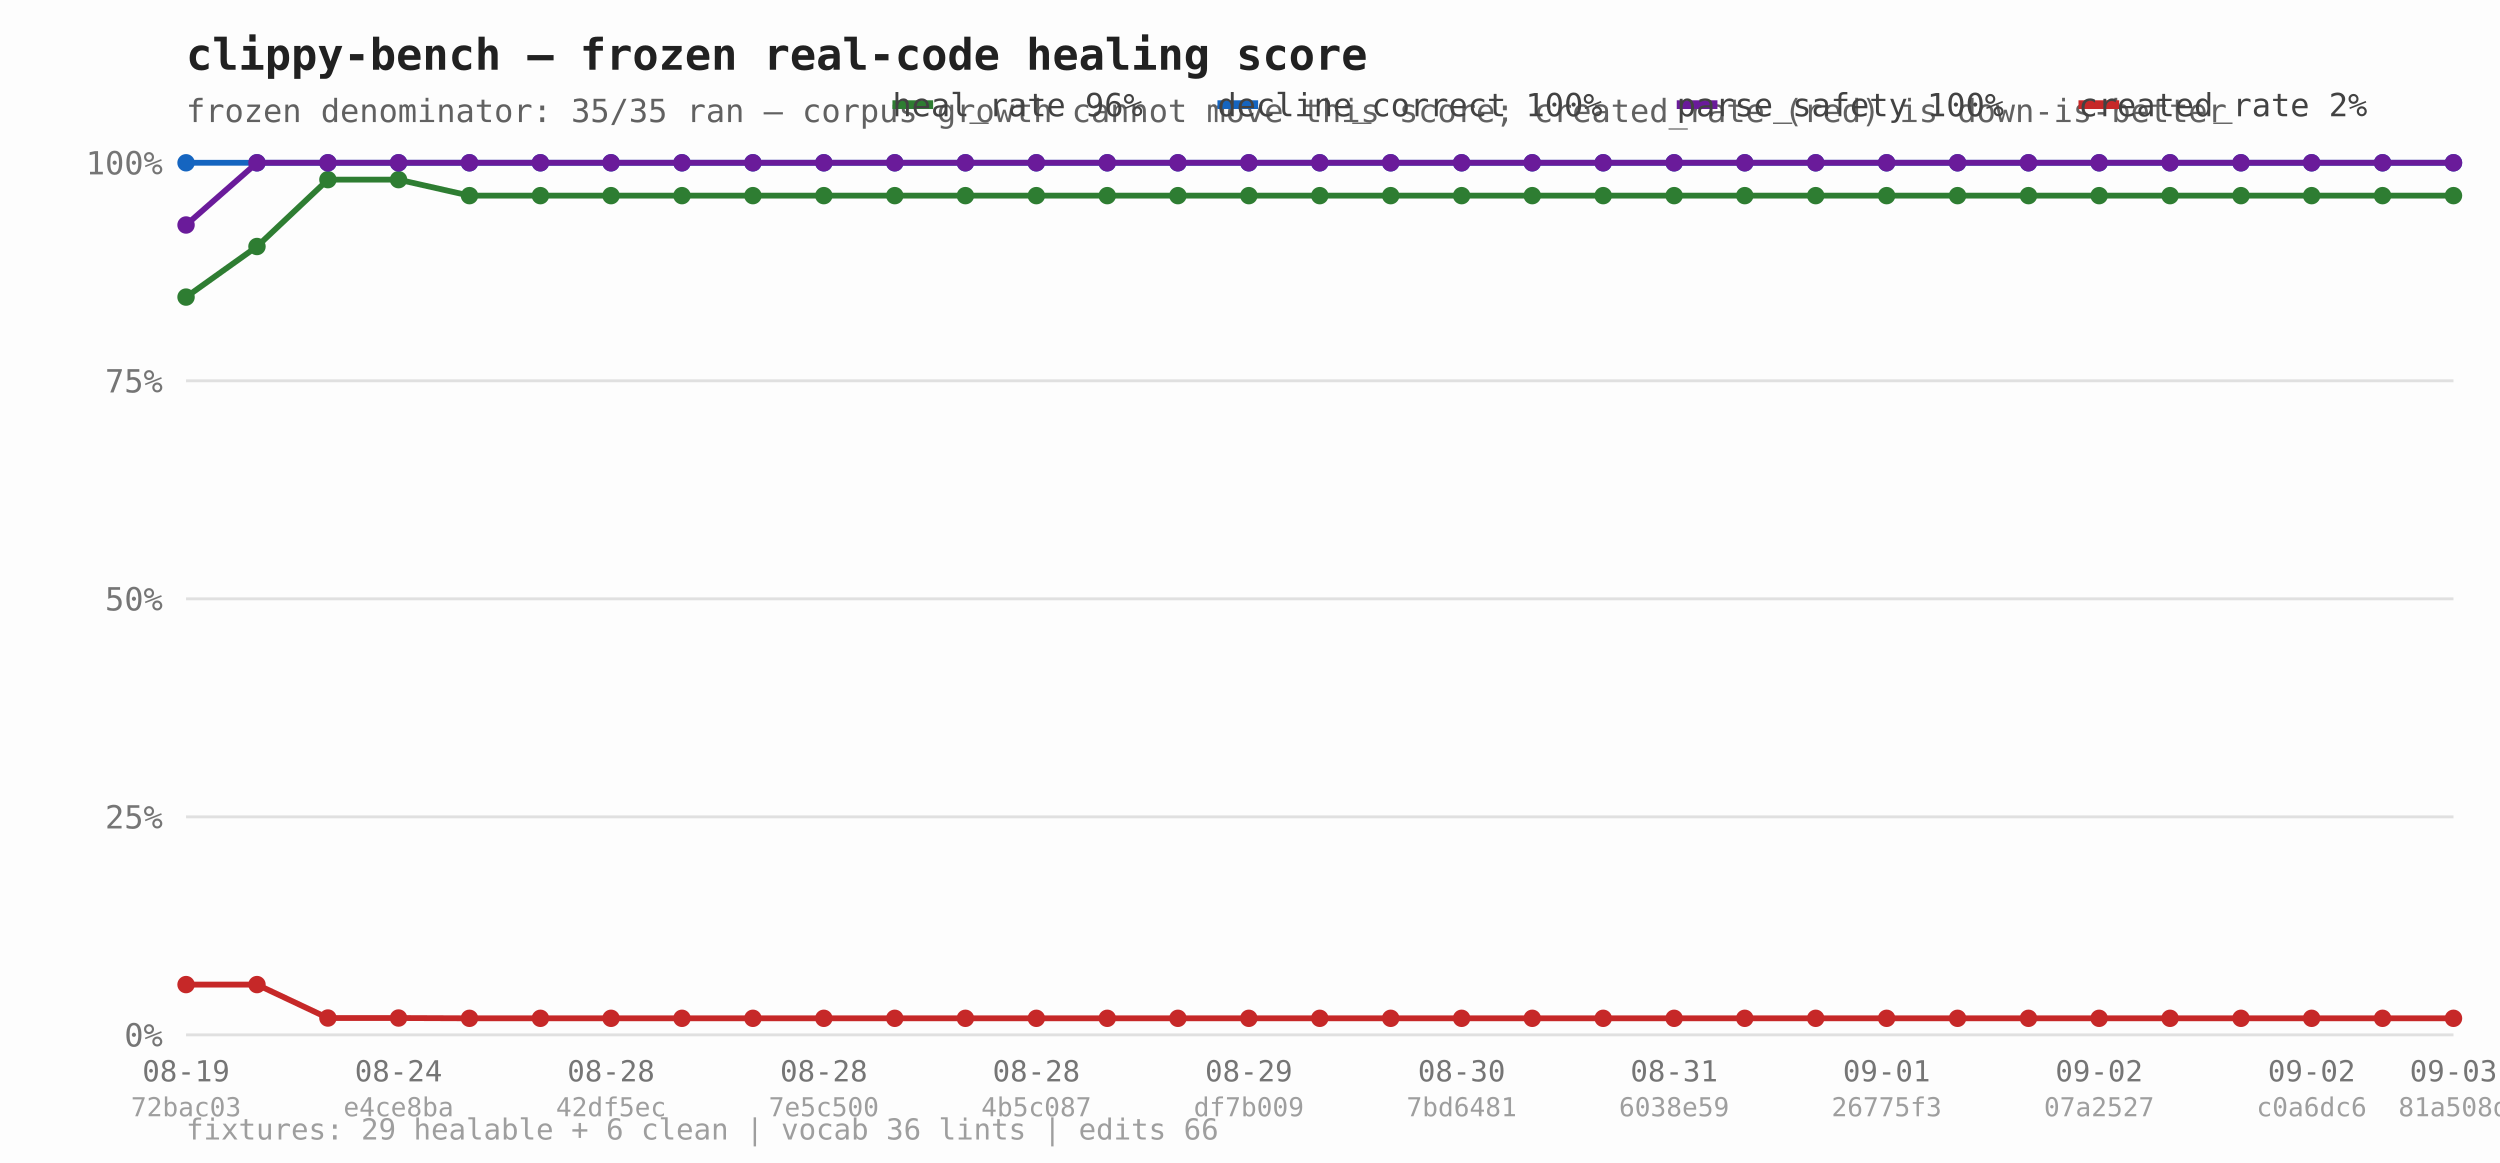
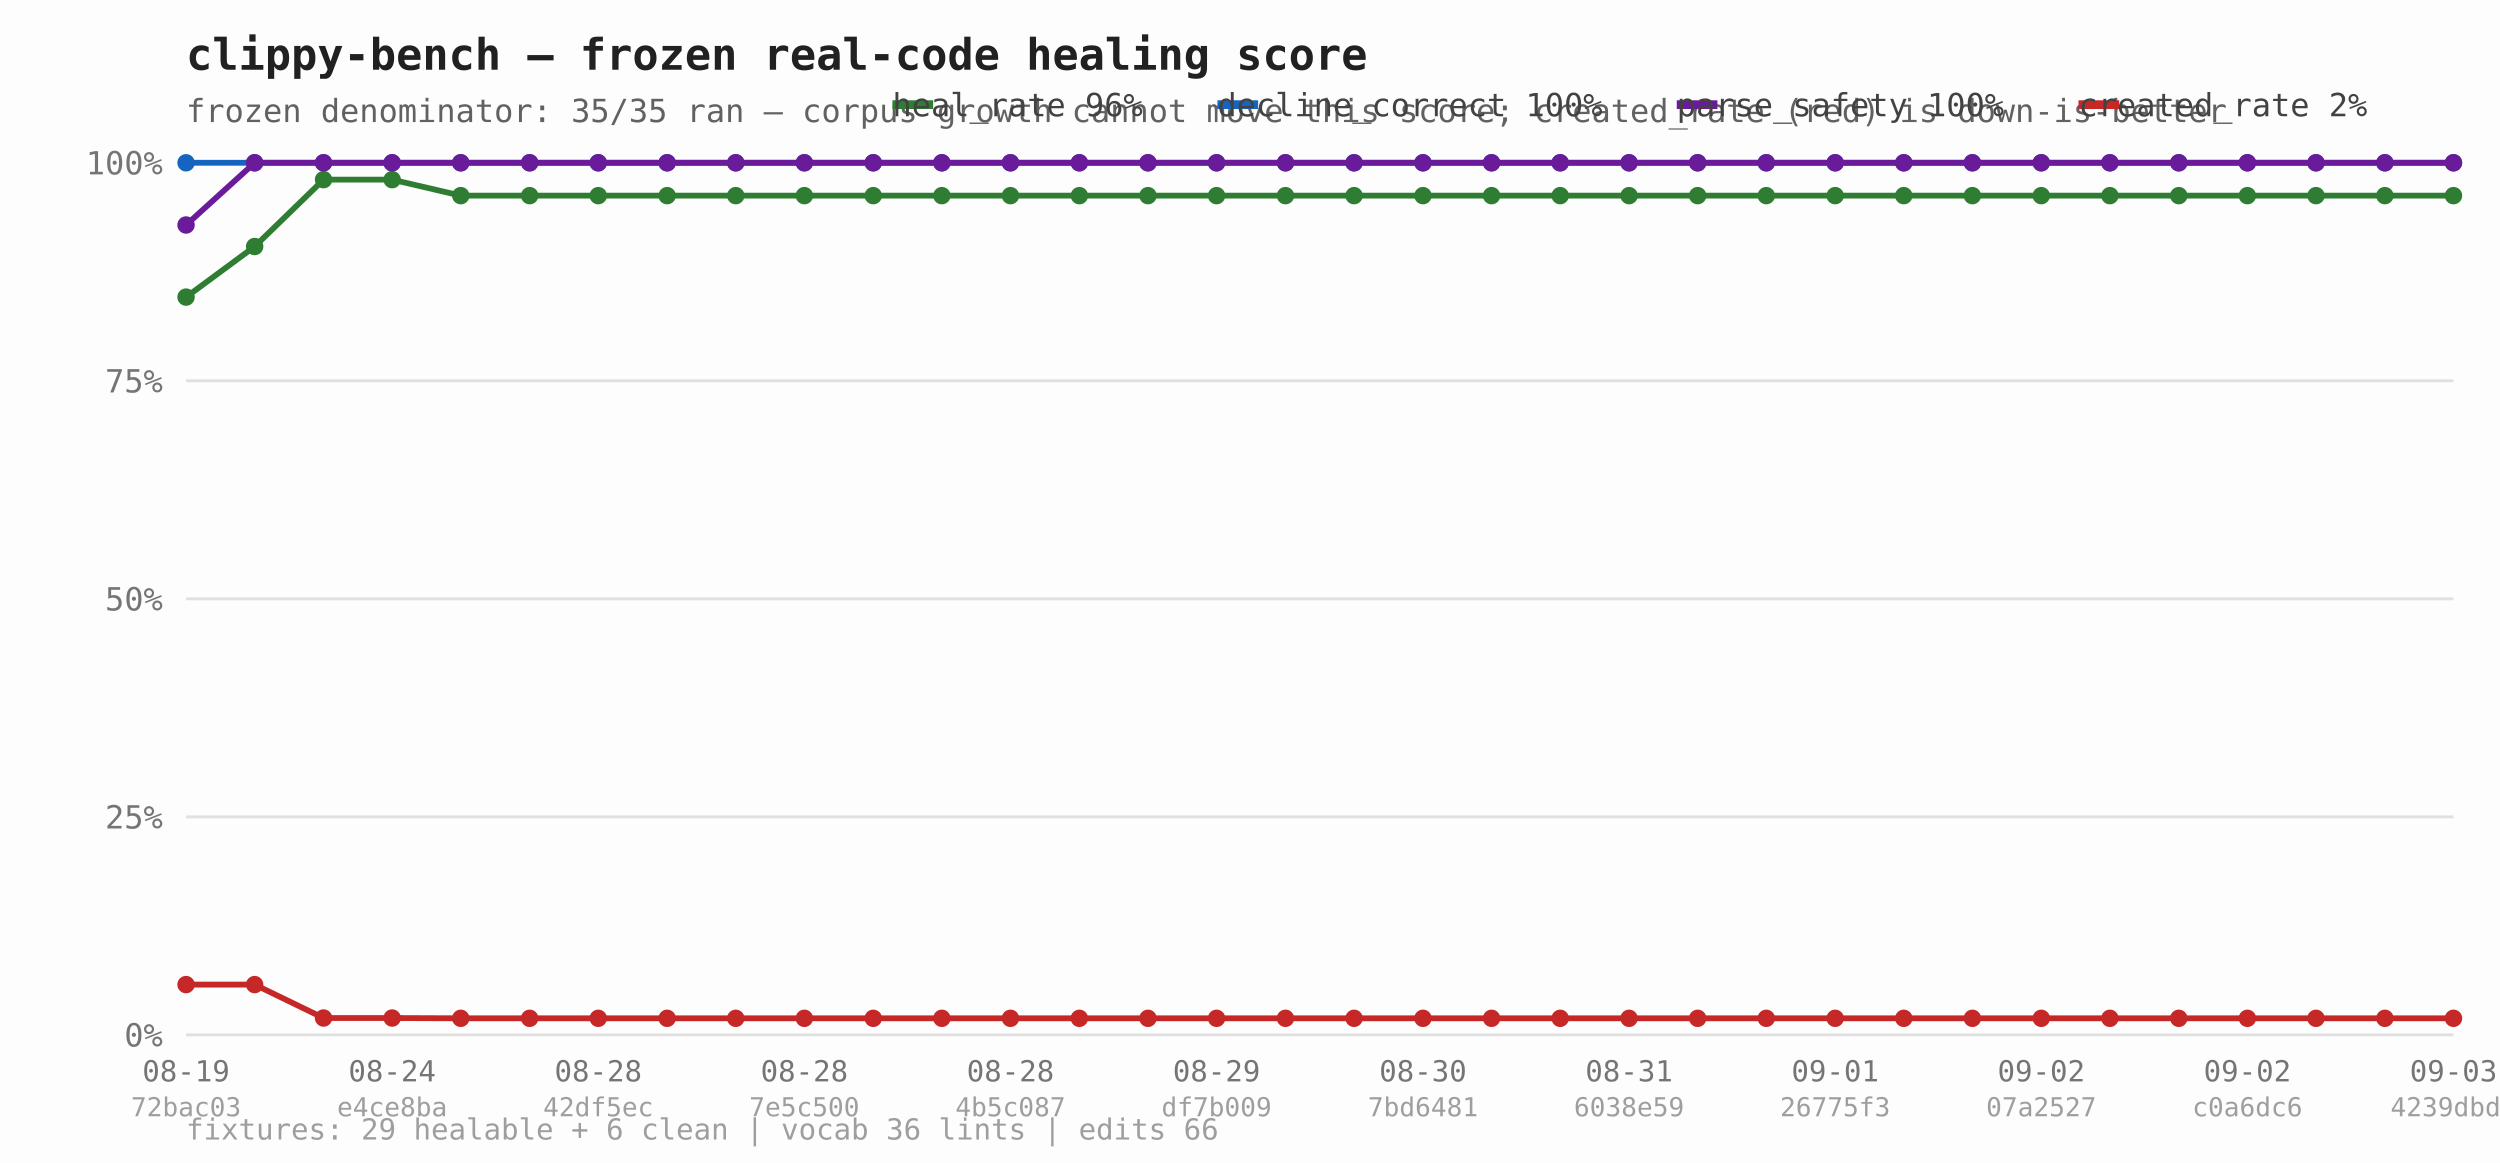
<svg xmlns="http://www.w3.org/2000/svg" width="860" height="400" viewBox="0 0 860 400" font-family="ui-monospace,Menlo,monospace">
  <rect width="100%" height="100%" fill="#fdfdfd" />
  <text x="64" y="24" font-size="15" font-weight="bold" fill="#212121">clippy-bench — frozen real-code healing score</text>
  <text x="64" y="42" font-size="11" fill="#616161">frozen denominator: 35/35 ran — corpus growth cannot move this score; created_rate (red) is down-is-better</text>
  <line x1="64" y1="356.0" x2="844" y2="356.0" stroke="#e0e0e0" stroke-width="1" />
  <text x="56" y="360.0" font-size="11" fill="#757575" text-anchor="end">0%</text>
  <line x1="64" y1="281.0" x2="844" y2="281.0" stroke="#e0e0e0" stroke-width="1" />
  <text x="56" y="285.0" font-size="11" fill="#757575" text-anchor="end">25%</text>
  <line x1="64" y1="206.0" x2="844" y2="206.0" stroke="#e0e0e0" stroke-width="1" />
  <text x="56" y="210.0" font-size="11" fill="#757575" text-anchor="end">50%</text>
  <line x1="64" y1="131.0" x2="844" y2="131.0" stroke="#e0e0e0" stroke-width="1" />
  <text x="56" y="135.0" font-size="11" fill="#757575" text-anchor="end">75%</text>
  <line x1="64" y1="56.0" x2="844" y2="56.0" stroke="#e0e0e0" stroke-width="1" />
  <text x="56" y="60.0" font-size="11" fill="#757575" text-anchor="end">100%</text>
  <line x1="715.0" y1="36" x2="729.0" y2="36" stroke="#c62828" stroke-width="3" />
  <text x="715.0" y="40" font-size="11" fill="#424242">created_rate 2%</text>
  <line x1="576.8" y1="36" x2="590.8" y2="36" stroke="#6a1b9a" stroke-width="3" />
  <text x="576.8" y="40" font-size="11" fill="#424242">parse_safety 100%</text>
  <line x1="418.8" y1="36" x2="432.8" y2="36" stroke="#1565c0" stroke-width="3" />
  <text x="418.8" y="40" font-size="11" fill="#424242">decline_correct 100%</text>
  <line x1="307.0" y1="36" x2="321.0" y2="36" stroke="#2e7d32" stroke-width="3" />
  <text x="307.0" y="40" font-size="11" fill="#424242">heal_rate 96%</text>
-   <path d="M 64.0 102.2 L 88.4 84.8 L 112.8 61.8 L 137.1 61.8 L 161.5 67.3 L 185.9 67.3 L 210.2 67.3 L 234.6 67.3 L 259.0 67.3 L 283.4 67.3 L 307.8 67.3 L 332.1 67.3 L 356.5 67.3 L 380.9 67.3 L 405.2 67.3 L 429.6 67.3 L 454.0 67.3 L 478.4 67.3 L 502.8 67.3 L 527.1 67.3 L 551.5 67.3 L 575.9 67.3 L 600.2 67.3 L 624.6 67.3 L 649.0 67.3 L 673.4 67.3 L 697.8 67.3 L 722.1 67.3 L 746.5 67.3 L 770.9 67.3 L 795.2 67.3 L 819.6 67.3 L 844.0 67.3" fill="none" stroke="#2e7d32" stroke-width="2" stroke-linejoin="round" stroke-linecap="round" />
+   <path d="M 64.0 102.2 L 87.6 84.8 L 111.3 61.8 L 134.9 61.8 L 158.5 67.3 L 182.2 67.3 L 205.8 67.3 L 229.5 67.3 L 253.1 67.3 L 276.7 67.3 L 300.4 67.3 L 324.0 67.3 L 347.6 67.3 L 371.3 67.3 L 394.9 67.3 L 418.5 67.3 L 442.2 67.3 L 465.8 67.3 L 489.5 67.3 L 513.1 67.3 L 536.7 67.3 L 560.4 67.3 L 584.0 67.3 L 607.6 67.3 L 631.3 67.3 L 654.9 67.3 L 678.5 67.3 L 702.2 67.3 L 725.8 67.3 L 749.5 67.3 L 773.1 67.3 L 796.7 67.3 L 820.4 67.3 L 844.0 67.3" fill="none" stroke="#2e7d32" stroke-width="2" stroke-linejoin="round" stroke-linecap="round" />
  <circle cx="64.0" cy="102.2" r="3" fill="#2e7d32" />
-   <circle cx="88.4" cy="84.8" r="3" fill="#2e7d32" />
-   <circle cx="112.8" cy="61.8" r="3" fill="#2e7d32" />
-   <circle cx="137.1" cy="61.8" r="3" fill="#2e7d32" />
-   <circle cx="161.5" cy="67.3" r="3" fill="#2e7d32" />
-   <circle cx="185.9" cy="67.3" r="3" fill="#2e7d32" />
-   <circle cx="210.2" cy="67.3" r="3" fill="#2e7d32" />
-   <circle cx="234.6" cy="67.3" r="3" fill="#2e7d32" />
-   <circle cx="259.0" cy="67.3" r="3" fill="#2e7d32" />
-   <circle cx="283.4" cy="67.3" r="3" fill="#2e7d32" />
-   <circle cx="307.8" cy="67.3" r="3" fill="#2e7d32" />
-   <circle cx="332.1" cy="67.3" r="3" fill="#2e7d32" />
-   <circle cx="356.5" cy="67.3" r="3" fill="#2e7d32" />
-   <circle cx="380.9" cy="67.3" r="3" fill="#2e7d32" />
-   <circle cx="405.2" cy="67.3" r="3" fill="#2e7d32" />
-   <circle cx="429.6" cy="67.3" r="3" fill="#2e7d32" />
-   <circle cx="454.0" cy="67.3" r="3" fill="#2e7d32" />
-   <circle cx="478.4" cy="67.3" r="3" fill="#2e7d32" />
-   <circle cx="502.8" cy="67.3" r="3" fill="#2e7d32" />
-   <circle cx="527.1" cy="67.3" r="3" fill="#2e7d32" />
-   <circle cx="551.5" cy="67.3" r="3" fill="#2e7d32" />
-   <circle cx="575.9" cy="67.3" r="3" fill="#2e7d32" />
-   <circle cx="600.2" cy="67.3" r="3" fill="#2e7d32" />
-   <circle cx="624.6" cy="67.3" r="3" fill="#2e7d32" />
-   <circle cx="649.0" cy="67.3" r="3" fill="#2e7d32" />
-   <circle cx="673.4" cy="67.3" r="3" fill="#2e7d32" />
-   <circle cx="697.8" cy="67.3" r="3" fill="#2e7d32" />
-   <circle cx="722.1" cy="67.3" r="3" fill="#2e7d32" />
-   <circle cx="746.5" cy="67.3" r="3" fill="#2e7d32" />
-   <circle cx="770.9" cy="67.3" r="3" fill="#2e7d32" />
-   <circle cx="795.2" cy="67.3" r="3" fill="#2e7d32" />
-   <circle cx="819.6" cy="67.3" r="3" fill="#2e7d32" />
+   <circle cx="87.6" cy="84.8" r="3" fill="#2e7d32" />
+   <circle cx="111.3" cy="61.8" r="3" fill="#2e7d32" />
+   <circle cx="134.9" cy="61.8" r="3" fill="#2e7d32" />
+   <circle cx="158.5" cy="67.3" r="3" fill="#2e7d32" />
+   <circle cx="182.2" cy="67.3" r="3" fill="#2e7d32" />
+   <circle cx="205.8" cy="67.3" r="3" fill="#2e7d32" />
+   <circle cx="229.5" cy="67.3" r="3" fill="#2e7d32" />
+   <circle cx="253.1" cy="67.3" r="3" fill="#2e7d32" />
+   <circle cx="276.7" cy="67.3" r="3" fill="#2e7d32" />
+   <circle cx="300.4" cy="67.3" r="3" fill="#2e7d32" />
+   <circle cx="324.0" cy="67.3" r="3" fill="#2e7d32" />
+   <circle cx="347.6" cy="67.3" r="3" fill="#2e7d32" />
+   <circle cx="371.3" cy="67.3" r="3" fill="#2e7d32" />
+   <circle cx="394.9" cy="67.3" r="3" fill="#2e7d32" />
+   <circle cx="418.5" cy="67.3" r="3" fill="#2e7d32" />
+   <circle cx="442.2" cy="67.3" r="3" fill="#2e7d32" />
+   <circle cx="465.8" cy="67.3" r="3" fill="#2e7d32" />
+   <circle cx="489.5" cy="67.3" r="3" fill="#2e7d32" />
+   <circle cx="513.1" cy="67.3" r="3" fill="#2e7d32" />
+   <circle cx="536.7" cy="67.3" r="3" fill="#2e7d32" />
+   <circle cx="560.4" cy="67.3" r="3" fill="#2e7d32" />
+   <circle cx="584.0" cy="67.3" r="3" fill="#2e7d32" />
+   <circle cx="607.6" cy="67.3" r="3" fill="#2e7d32" />
+   <circle cx="631.3" cy="67.3" r="3" fill="#2e7d32" />
+   <circle cx="654.9" cy="67.3" r="3" fill="#2e7d32" />
+   <circle cx="678.5" cy="67.3" r="3" fill="#2e7d32" />
+   <circle cx="702.2" cy="67.3" r="3" fill="#2e7d32" />
+   <circle cx="725.8" cy="67.3" r="3" fill="#2e7d32" />
+   <circle cx="749.5" cy="67.3" r="3" fill="#2e7d32" />
+   <circle cx="773.1" cy="67.3" r="3" fill="#2e7d32" />
+   <circle cx="796.7" cy="67.3" r="3" fill="#2e7d32" />
+   <circle cx="820.4" cy="67.3" r="3" fill="#2e7d32" />
  <circle cx="844.0" cy="67.3" r="3" fill="#2e7d32" />
-   <path d="M 64.0 56.0 L 88.4 56.0 L 112.8 56.0 L 137.1 56.0 L 161.5 56.0 L 185.9 56.0 L 210.2 56.0 L 234.6 56.0 L 259.0 56.0 L 283.4 56.0 L 307.8 56.0 L 332.1 56.0 L 356.5 56.0 L 380.9 56.0 L 405.2 56.0 L 429.6 56.0 L 454.0 56.0 L 478.4 56.0 L 502.8 56.0 L 527.1 56.0 L 551.5 56.0 L 575.9 56.0 L 600.2 56.0 L 624.6 56.0 L 649.0 56.0 L 673.4 56.0 L 697.8 56.0 L 722.1 56.0 L 746.5 56.0 L 770.9 56.0 L 795.2 56.0 L 819.6 56.0 L 844.0 56.0" fill="none" stroke="#1565c0" stroke-width="2" stroke-linejoin="round" stroke-linecap="round" />
+   <path d="M 64.0 56.0 L 87.6 56.0 L 111.3 56.0 L 134.9 56.0 L 158.5 56.0 L 182.2 56.0 L 205.8 56.0 L 229.5 56.0 L 253.1 56.0 L 276.7 56.0 L 300.4 56.0 L 324.0 56.0 L 347.6 56.0 L 371.3 56.0 L 394.9 56.0 L 418.5 56.0 L 442.2 56.0 L 465.8 56.0 L 489.5 56.0 L 513.1 56.0 L 536.7 56.0 L 560.4 56.0 L 584.0 56.0 L 607.6 56.0 L 631.3 56.0 L 654.9 56.0 L 678.5 56.0 L 702.2 56.0 L 725.8 56.0 L 749.5 56.0 L 773.1 56.0 L 796.7 56.0 L 820.4 56.0 L 844.0 56.0" fill="none" stroke="#1565c0" stroke-width="2" stroke-linejoin="round" stroke-linecap="round" />
  <circle cx="64.0" cy="56.0" r="3" fill="#1565c0" />
-   <circle cx="88.4" cy="56.0" r="3" fill="#1565c0" />
-   <circle cx="112.8" cy="56.0" r="3" fill="#1565c0" />
-   <circle cx="137.1" cy="56.0" r="3" fill="#1565c0" />
-   <circle cx="161.5" cy="56.0" r="3" fill="#1565c0" />
-   <circle cx="185.9" cy="56.0" r="3" fill="#1565c0" />
-   <circle cx="210.2" cy="56.0" r="3" fill="#1565c0" />
-   <circle cx="234.6" cy="56.0" r="3" fill="#1565c0" />
-   <circle cx="259.0" cy="56.0" r="3" fill="#1565c0" />
-   <circle cx="283.4" cy="56.0" r="3" fill="#1565c0" />
-   <circle cx="307.8" cy="56.0" r="3" fill="#1565c0" />
-   <circle cx="332.1" cy="56.0" r="3" fill="#1565c0" />
-   <circle cx="356.5" cy="56.0" r="3" fill="#1565c0" />
-   <circle cx="380.9" cy="56.0" r="3" fill="#1565c0" />
-   <circle cx="405.2" cy="56.0" r="3" fill="#1565c0" />
-   <circle cx="429.6" cy="56.0" r="3" fill="#1565c0" />
-   <circle cx="454.0" cy="56.0" r="3" fill="#1565c0" />
-   <circle cx="478.4" cy="56.0" r="3" fill="#1565c0" />
-   <circle cx="502.8" cy="56.0" r="3" fill="#1565c0" />
-   <circle cx="527.1" cy="56.0" r="3" fill="#1565c0" />
-   <circle cx="551.5" cy="56.0" r="3" fill="#1565c0" />
-   <circle cx="575.9" cy="56.0" r="3" fill="#1565c0" />
-   <circle cx="600.2" cy="56.0" r="3" fill="#1565c0" />
-   <circle cx="624.6" cy="56.0" r="3" fill="#1565c0" />
-   <circle cx="649.0" cy="56.0" r="3" fill="#1565c0" />
-   <circle cx="673.4" cy="56.0" r="3" fill="#1565c0" />
-   <circle cx="697.8" cy="56.0" r="3" fill="#1565c0" />
-   <circle cx="722.1" cy="56.0" r="3" fill="#1565c0" />
-   <circle cx="746.5" cy="56.0" r="3" fill="#1565c0" />
-   <circle cx="770.9" cy="56.0" r="3" fill="#1565c0" />
-   <circle cx="795.2" cy="56.0" r="3" fill="#1565c0" />
-   <circle cx="819.6" cy="56.0" r="3" fill="#1565c0" />
+   <circle cx="87.6" cy="56.0" r="3" fill="#1565c0" />
+   <circle cx="111.3" cy="56.0" r="3" fill="#1565c0" />
+   <circle cx="134.9" cy="56.0" r="3" fill="#1565c0" />
+   <circle cx="158.5" cy="56.0" r="3" fill="#1565c0" />
+   <circle cx="182.2" cy="56.0" r="3" fill="#1565c0" />
+   <circle cx="205.8" cy="56.0" r="3" fill="#1565c0" />
+   <circle cx="229.5" cy="56.0" r="3" fill="#1565c0" />
+   <circle cx="253.1" cy="56.0" r="3" fill="#1565c0" />
+   <circle cx="276.7" cy="56.0" r="3" fill="#1565c0" />
+   <circle cx="300.4" cy="56.0" r="3" fill="#1565c0" />
+   <circle cx="324.0" cy="56.0" r="3" fill="#1565c0" />
+   <circle cx="347.6" cy="56.0" r="3" fill="#1565c0" />
+   <circle cx="371.3" cy="56.0" r="3" fill="#1565c0" />
+   <circle cx="394.9" cy="56.0" r="3" fill="#1565c0" />
+   <circle cx="418.5" cy="56.0" r="3" fill="#1565c0" />
+   <circle cx="442.2" cy="56.0" r="3" fill="#1565c0" />
+   <circle cx="465.8" cy="56.0" r="3" fill="#1565c0" />
+   <circle cx="489.5" cy="56.0" r="3" fill="#1565c0" />
+   <circle cx="513.1" cy="56.0" r="3" fill="#1565c0" />
+   <circle cx="536.7" cy="56.0" r="3" fill="#1565c0" />
+   <circle cx="560.4" cy="56.0" r="3" fill="#1565c0" />
+   <circle cx="584.0" cy="56.0" r="3" fill="#1565c0" />
+   <circle cx="607.6" cy="56.0" r="3" fill="#1565c0" />
+   <circle cx="631.3" cy="56.0" r="3" fill="#1565c0" />
+   <circle cx="654.9" cy="56.0" r="3" fill="#1565c0" />
+   <circle cx="678.5" cy="56.0" r="3" fill="#1565c0" />
+   <circle cx="702.2" cy="56.0" r="3" fill="#1565c0" />
+   <circle cx="725.8" cy="56.0" r="3" fill="#1565c0" />
+   <circle cx="749.5" cy="56.0" r="3" fill="#1565c0" />
+   <circle cx="773.1" cy="56.0" r="3" fill="#1565c0" />
+   <circle cx="796.7" cy="56.0" r="3" fill="#1565c0" />
+   <circle cx="820.4" cy="56.0" r="3" fill="#1565c0" />
  <circle cx="844.0" cy="56.0" r="3" fill="#1565c0" />
-   <path d="M 64.0 77.4 L 88.4 56.0 L 112.8 56.0 L 137.1 56.0 L 161.5 56.0 L 185.9 56.0 L 210.2 56.0 L 234.6 56.0 L 259.0 56.0 L 283.4 56.0 L 307.8 56.0 L 332.1 56.0 L 356.5 56.0 L 380.9 56.0 L 405.2 56.0 L 429.6 56.0 L 454.0 56.0 L 478.4 56.0 L 502.8 56.0 L 527.1 56.0 L 551.5 56.0 L 575.9 56.0 L 600.2 56.0 L 624.6 56.0 L 649.0 56.0 L 673.4 56.0 L 697.8 56.0 L 722.1 56.0 L 746.5 56.0 L 770.9 56.0 L 795.2 56.0 L 819.6 56.0 L 844.0 56.0" fill="none" stroke="#6a1b9a" stroke-width="2" stroke-linejoin="round" stroke-linecap="round" />
+   <path d="M 64.0 77.4 L 87.6 56.0 L 111.3 56.0 L 134.9 56.0 L 158.5 56.0 L 182.2 56.0 L 205.8 56.0 L 229.5 56.0 L 253.1 56.0 L 276.7 56.0 L 300.4 56.0 L 324.0 56.0 L 347.6 56.0 L 371.3 56.0 L 394.9 56.0 L 418.5 56.0 L 442.2 56.0 L 465.8 56.0 L 489.5 56.0 L 513.1 56.0 L 536.7 56.0 L 560.4 56.0 L 584.0 56.0 L 607.6 56.0 L 631.3 56.0 L 654.9 56.0 L 678.5 56.0 L 702.2 56.0 L 725.8 56.0 L 749.5 56.0 L 773.1 56.0 L 796.7 56.0 L 820.4 56.0 L 844.0 56.0" fill="none" stroke="#6a1b9a" stroke-width="2" stroke-linejoin="round" stroke-linecap="round" />
  <circle cx="64.0" cy="77.4" r="3" fill="#6a1b9a" />
-   <circle cx="88.4" cy="56.0" r="3" fill="#6a1b9a" />
-   <circle cx="112.8" cy="56.0" r="3" fill="#6a1b9a" />
-   <circle cx="137.1" cy="56.0" r="3" fill="#6a1b9a" />
-   <circle cx="161.5" cy="56.0" r="3" fill="#6a1b9a" />
-   <circle cx="185.9" cy="56.0" r="3" fill="#6a1b9a" />
-   <circle cx="210.2" cy="56.0" r="3" fill="#6a1b9a" />
-   <circle cx="234.6" cy="56.0" r="3" fill="#6a1b9a" />
-   <circle cx="259.0" cy="56.0" r="3" fill="#6a1b9a" />
-   <circle cx="283.4" cy="56.0" r="3" fill="#6a1b9a" />
-   <circle cx="307.8" cy="56.0" r="3" fill="#6a1b9a" />
-   <circle cx="332.1" cy="56.0" r="3" fill="#6a1b9a" />
-   <circle cx="356.5" cy="56.0" r="3" fill="#6a1b9a" />
-   <circle cx="380.9" cy="56.0" r="3" fill="#6a1b9a" />
-   <circle cx="405.2" cy="56.0" r="3" fill="#6a1b9a" />
-   <circle cx="429.6" cy="56.0" r="3" fill="#6a1b9a" />
-   <circle cx="454.0" cy="56.0" r="3" fill="#6a1b9a" />
-   <circle cx="478.4" cy="56.0" r="3" fill="#6a1b9a" />
-   <circle cx="502.8" cy="56.0" r="3" fill="#6a1b9a" />
-   <circle cx="527.1" cy="56.0" r="3" fill="#6a1b9a" />
-   <circle cx="551.5" cy="56.0" r="3" fill="#6a1b9a" />
-   <circle cx="575.9" cy="56.0" r="3" fill="#6a1b9a" />
-   <circle cx="600.2" cy="56.0" r="3" fill="#6a1b9a" />
-   <circle cx="624.6" cy="56.0" r="3" fill="#6a1b9a" />
-   <circle cx="649.0" cy="56.0" r="3" fill="#6a1b9a" />
-   <circle cx="673.4" cy="56.0" r="3" fill="#6a1b9a" />
-   <circle cx="697.8" cy="56.0" r="3" fill="#6a1b9a" />
-   <circle cx="722.1" cy="56.0" r="3" fill="#6a1b9a" />
-   <circle cx="746.5" cy="56.0" r="3" fill="#6a1b9a" />
-   <circle cx="770.9" cy="56.0" r="3" fill="#6a1b9a" />
-   <circle cx="795.2" cy="56.0" r="3" fill="#6a1b9a" />
-   <circle cx="819.6" cy="56.0" r="3" fill="#6a1b9a" />
+   <circle cx="87.6" cy="56.0" r="3" fill="#6a1b9a" />
+   <circle cx="111.3" cy="56.0" r="3" fill="#6a1b9a" />
+   <circle cx="134.9" cy="56.0" r="3" fill="#6a1b9a" />
+   <circle cx="158.5" cy="56.0" r="3" fill="#6a1b9a" />
+   <circle cx="182.2" cy="56.0" r="3" fill="#6a1b9a" />
+   <circle cx="205.8" cy="56.0" r="3" fill="#6a1b9a" />
+   <circle cx="229.5" cy="56.0" r="3" fill="#6a1b9a" />
+   <circle cx="253.1" cy="56.0" r="3" fill="#6a1b9a" />
+   <circle cx="276.7" cy="56.0" r="3" fill="#6a1b9a" />
+   <circle cx="300.4" cy="56.0" r="3" fill="#6a1b9a" />
+   <circle cx="324.0" cy="56.0" r="3" fill="#6a1b9a" />
+   <circle cx="347.6" cy="56.0" r="3" fill="#6a1b9a" />
+   <circle cx="371.3" cy="56.0" r="3" fill="#6a1b9a" />
+   <circle cx="394.9" cy="56.0" r="3" fill="#6a1b9a" />
+   <circle cx="418.5" cy="56.0" r="3" fill="#6a1b9a" />
+   <circle cx="442.2" cy="56.0" r="3" fill="#6a1b9a" />
+   <circle cx="465.8" cy="56.0" r="3" fill="#6a1b9a" />
+   <circle cx="489.5" cy="56.0" r="3" fill="#6a1b9a" />
+   <circle cx="513.1" cy="56.0" r="3" fill="#6a1b9a" />
+   <circle cx="536.7" cy="56.0" r="3" fill="#6a1b9a" />
+   <circle cx="560.4" cy="56.0" r="3" fill="#6a1b9a" />
+   <circle cx="584.0" cy="56.0" r="3" fill="#6a1b9a" />
+   <circle cx="607.6" cy="56.0" r="3" fill="#6a1b9a" />
+   <circle cx="631.3" cy="56.0" r="3" fill="#6a1b9a" />
+   <circle cx="654.9" cy="56.0" r="3" fill="#6a1b9a" />
+   <circle cx="678.5" cy="56.0" r="3" fill="#6a1b9a" />
+   <circle cx="702.2" cy="56.0" r="3" fill="#6a1b9a" />
+   <circle cx="725.8" cy="56.0" r="3" fill="#6a1b9a" />
+   <circle cx="749.5" cy="56.0" r="3" fill="#6a1b9a" />
+   <circle cx="773.1" cy="56.0" r="3" fill="#6a1b9a" />
+   <circle cx="796.7" cy="56.0" r="3" fill="#6a1b9a" />
+   <circle cx="820.4" cy="56.0" r="3" fill="#6a1b9a" />
  <circle cx="844.0" cy="56.0" r="3" fill="#6a1b9a" />
-   <path d="M 64.0 338.7 L 88.4 338.7 L 112.8 350.2 L 137.1 350.2 L 161.5 350.3 L 185.9 350.3 L 210.2 350.3 L 234.6 350.3 L 259.0 350.3 L 283.4 350.3 L 307.8 350.3 L 332.1 350.3 L 356.5 350.3 L 380.9 350.3 L 405.2 350.3 L 429.6 350.3 L 454.0 350.3 L 478.4 350.3 L 502.8 350.3 L 527.1 350.3 L 551.5 350.3 L 575.9 350.3 L 600.2 350.3 L 624.6 350.3 L 649.0 350.3 L 673.4 350.3 L 697.8 350.3 L 722.1 350.3 L 746.5 350.3 L 770.9 350.3 L 795.2 350.3 L 819.6 350.3 L 844.0 350.3" fill="none" stroke="#c62828" stroke-width="2" stroke-linejoin="round" stroke-linecap="round" />
+   <path d="M 64.0 338.7 L 87.6 338.7 L 111.3 350.2 L 134.9 350.2 L 158.5 350.3 L 182.2 350.3 L 205.8 350.3 L 229.5 350.3 L 253.1 350.3 L 276.7 350.3 L 300.4 350.3 L 324.0 350.3 L 347.6 350.3 L 371.3 350.3 L 394.9 350.3 L 418.5 350.3 L 442.2 350.3 L 465.8 350.3 L 489.5 350.3 L 513.1 350.3 L 536.7 350.3 L 560.4 350.3 L 584.0 350.3 L 607.6 350.3 L 631.3 350.3 L 654.9 350.3 L 678.5 350.3 L 702.2 350.3 L 725.8 350.3 L 749.5 350.3 L 773.1 350.3 L 796.7 350.3 L 820.4 350.3 L 844.0 350.3" fill="none" stroke="#c62828" stroke-width="2" stroke-linejoin="round" stroke-linecap="round" />
  <circle cx="64.0" cy="338.7" r="3" fill="#c62828" />
-   <circle cx="88.4" cy="338.7" r="3" fill="#c62828" />
-   <circle cx="112.8" cy="350.2" r="3" fill="#c62828" />
-   <circle cx="137.1" cy="350.2" r="3" fill="#c62828" />
-   <circle cx="161.5" cy="350.3" r="3" fill="#c62828" />
-   <circle cx="185.9" cy="350.3" r="3" fill="#c62828" />
-   <circle cx="210.2" cy="350.3" r="3" fill="#c62828" />
-   <circle cx="234.6" cy="350.3" r="3" fill="#c62828" />
-   <circle cx="259.0" cy="350.3" r="3" fill="#c62828" />
-   <circle cx="283.4" cy="350.3" r="3" fill="#c62828" />
-   <circle cx="307.8" cy="350.3" r="3" fill="#c62828" />
-   <circle cx="332.1" cy="350.3" r="3" fill="#c62828" />
-   <circle cx="356.5" cy="350.3" r="3" fill="#c62828" />
-   <circle cx="380.9" cy="350.3" r="3" fill="#c62828" />
-   <circle cx="405.2" cy="350.3" r="3" fill="#c62828" />
-   <circle cx="429.6" cy="350.3" r="3" fill="#c62828" />
-   <circle cx="454.0" cy="350.3" r="3" fill="#c62828" />
-   <circle cx="478.4" cy="350.3" r="3" fill="#c62828" />
-   <circle cx="502.8" cy="350.3" r="3" fill="#c62828" />
-   <circle cx="527.1" cy="350.3" r="3" fill="#c62828" />
-   <circle cx="551.5" cy="350.3" r="3" fill="#c62828" />
-   <circle cx="575.9" cy="350.3" r="3" fill="#c62828" />
-   <circle cx="600.2" cy="350.3" r="3" fill="#c62828" />
-   <circle cx="624.6" cy="350.3" r="3" fill="#c62828" />
-   <circle cx="649.0" cy="350.3" r="3" fill="#c62828" />
-   <circle cx="673.4" cy="350.3" r="3" fill="#c62828" />
-   <circle cx="697.8" cy="350.3" r="3" fill="#c62828" />
-   <circle cx="722.1" cy="350.3" r="3" fill="#c62828" />
-   <circle cx="746.5" cy="350.3" r="3" fill="#c62828" />
-   <circle cx="770.9" cy="350.3" r="3" fill="#c62828" />
-   <circle cx="795.2" cy="350.3" r="3" fill="#c62828" />
-   <circle cx="819.6" cy="350.3" r="3" fill="#c62828" />
+   <circle cx="87.6" cy="338.7" r="3" fill="#c62828" />
+   <circle cx="111.3" cy="350.2" r="3" fill="#c62828" />
+   <circle cx="134.9" cy="350.2" r="3" fill="#c62828" />
+   <circle cx="158.5" cy="350.3" r="3" fill="#c62828" />
+   <circle cx="182.2" cy="350.3" r="3" fill="#c62828" />
+   <circle cx="205.8" cy="350.3" r="3" fill="#c62828" />
+   <circle cx="229.5" cy="350.3" r="3" fill="#c62828" />
+   <circle cx="253.1" cy="350.3" r="3" fill="#c62828" />
+   <circle cx="276.7" cy="350.3" r="3" fill="#c62828" />
+   <circle cx="300.4" cy="350.3" r="3" fill="#c62828" />
+   <circle cx="324.0" cy="350.3" r="3" fill="#c62828" />
+   <circle cx="347.6" cy="350.3" r="3" fill="#c62828" />
+   <circle cx="371.3" cy="350.3" r="3" fill="#c62828" />
+   <circle cx="394.9" cy="350.3" r="3" fill="#c62828" />
+   <circle cx="418.5" cy="350.3" r="3" fill="#c62828" />
+   <circle cx="442.2" cy="350.3" r="3" fill="#c62828" />
+   <circle cx="465.8" cy="350.3" r="3" fill="#c62828" />
+   <circle cx="489.5" cy="350.3" r="3" fill="#c62828" />
+   <circle cx="513.1" cy="350.3" r="3" fill="#c62828" />
+   <circle cx="536.7" cy="350.3" r="3" fill="#c62828" />
+   <circle cx="560.4" cy="350.3" r="3" fill="#c62828" />
+   <circle cx="584.0" cy="350.3" r="3" fill="#c62828" />
+   <circle cx="607.6" cy="350.3" r="3" fill="#c62828" />
+   <circle cx="631.3" cy="350.3" r="3" fill="#c62828" />
+   <circle cx="654.9" cy="350.3" r="3" fill="#c62828" />
+   <circle cx="678.5" cy="350.3" r="3" fill="#c62828" />
+   <circle cx="702.2" cy="350.3" r="3" fill="#c62828" />
+   <circle cx="725.8" cy="350.3" r="3" fill="#c62828" />
+   <circle cx="749.5" cy="350.3" r="3" fill="#c62828" />
+   <circle cx="773.1" cy="350.3" r="3" fill="#c62828" />
+   <circle cx="796.7" cy="350.3" r="3" fill="#c62828" />
+   <circle cx="820.4" cy="350.3" r="3" fill="#c62828" />
  <circle cx="844.0" cy="350.3" r="3" fill="#c62828" />
  <text x="64.0" y="372.0" font-size="10" fill="#757575" text-anchor="middle">08-19</text>
  <text x="64.0" y="384.0" font-size="9" fill="#9e9e9e" text-anchor="middle">72bac03</text>
-   <text x="137.1" y="372.0" font-size="10" fill="#757575" text-anchor="middle">08-24</text>
-   <text x="137.1" y="384.0" font-size="9" fill="#9e9e9e" text-anchor="middle">e4ce8ba</text>
-   <text x="210.2" y="372.0" font-size="10" fill="#757575" text-anchor="middle">08-28</text>
-   <text x="210.2" y="384.0" font-size="9" fill="#9e9e9e" text-anchor="middle">42df5ec</text>
-   <text x="283.4" y="372.0" font-size="10" fill="#757575" text-anchor="middle">08-28</text>
-   <text x="283.4" y="384.0" font-size="9" fill="#9e9e9e" text-anchor="middle">7e5c500</text>
-   <text x="356.5" y="372.0" font-size="10" fill="#757575" text-anchor="middle">08-28</text>
-   <text x="356.5" y="384.0" font-size="9" fill="#9e9e9e" text-anchor="middle">4b5c087</text>
-   <text x="429.6" y="372.0" font-size="10" fill="#757575" text-anchor="middle">08-29</text>
-   <text x="429.6" y="384.0" font-size="9" fill="#9e9e9e" text-anchor="middle">df7b009</text>
-   <text x="502.8" y="372.0" font-size="10" fill="#757575" text-anchor="middle">08-30</text>
-   <text x="502.8" y="384.0" font-size="9" fill="#9e9e9e" text-anchor="middle">7bd6481</text>
-   <text x="575.9" y="372.0" font-size="10" fill="#757575" text-anchor="middle">08-31</text>
-   <text x="575.9" y="384.0" font-size="9" fill="#9e9e9e" text-anchor="middle">6038e59</text>
-   <text x="649.0" y="372.0" font-size="10" fill="#757575" text-anchor="middle">09-01</text>
-   <text x="649.0" y="384.0" font-size="9" fill="#9e9e9e" text-anchor="middle">26775f3</text>
-   <text x="722.1" y="372.0" font-size="10" fill="#757575" text-anchor="middle">09-02</text>
-   <text x="722.1" y="384.0" font-size="9" fill="#9e9e9e" text-anchor="middle">07a2527</text>
-   <text x="795.2" y="372.0" font-size="10" fill="#757575" text-anchor="middle">09-02</text>
-   <text x="795.2" y="384.0" font-size="9" fill="#9e9e9e" text-anchor="middle">c0a6dc6</text>
+   <text x="134.9" y="372.0" font-size="10" fill="#757575" text-anchor="middle">08-24</text>
+   <text x="134.9" y="384.0" font-size="9" fill="#9e9e9e" text-anchor="middle">e4ce8ba</text>
+   <text x="205.8" y="372.0" font-size="10" fill="#757575" text-anchor="middle">08-28</text>
+   <text x="205.8" y="384.0" font-size="9" fill="#9e9e9e" text-anchor="middle">42df5ec</text>
+   <text x="276.7" y="372.0" font-size="10" fill="#757575" text-anchor="middle">08-28</text>
+   <text x="276.7" y="384.0" font-size="9" fill="#9e9e9e" text-anchor="middle">7e5c500</text>
+   <text x="347.6" y="372.0" font-size="10" fill="#757575" text-anchor="middle">08-28</text>
+   <text x="347.6" y="384.0" font-size="9" fill="#9e9e9e" text-anchor="middle">4b5c087</text>
+   <text x="418.5" y="372.0" font-size="10" fill="#757575" text-anchor="middle">08-29</text>
+   <text x="418.5" y="384.0" font-size="9" fill="#9e9e9e" text-anchor="middle">df7b009</text>
+   <text x="489.5" y="372.0" font-size="10" fill="#757575" text-anchor="middle">08-30</text>
+   <text x="489.5" y="384.0" font-size="9" fill="#9e9e9e" text-anchor="middle">7bd6481</text>
+   <text x="560.4" y="372.0" font-size="10" fill="#757575" text-anchor="middle">08-31</text>
+   <text x="560.4" y="384.0" font-size="9" fill="#9e9e9e" text-anchor="middle">6038e59</text>
+   <text x="631.3" y="372.0" font-size="10" fill="#757575" text-anchor="middle">09-01</text>
+   <text x="631.3" y="384.0" font-size="9" fill="#9e9e9e" text-anchor="middle">26775f3</text>
+   <text x="702.2" y="372.0" font-size="10" fill="#757575" text-anchor="middle">09-02</text>
+   <text x="702.2" y="384.0" font-size="9" fill="#9e9e9e" text-anchor="middle">07a2527</text>
+   <text x="773.1" y="372.0" font-size="10" fill="#757575" text-anchor="middle">09-02</text>
+   <text x="773.1" y="384.0" font-size="9" fill="#9e9e9e" text-anchor="middle">c0a6dc6</text>
  <text x="844.0" y="372.0" font-size="10" fill="#757575" text-anchor="middle">09-03</text>
-   <text x="844.0" y="384.0" font-size="9" fill="#9e9e9e" text-anchor="middle">81a508d</text>
+   <text x="844.0" y="384.0" font-size="9" fill="#9e9e9e" text-anchor="middle">4239dbdd</text>
  <text x="64" y="392.0" font-size="10" fill="#9e9e9e">fixtures: 29 healable + 6 clean | vocab 36 lints | edits 66</text>
</svg>
